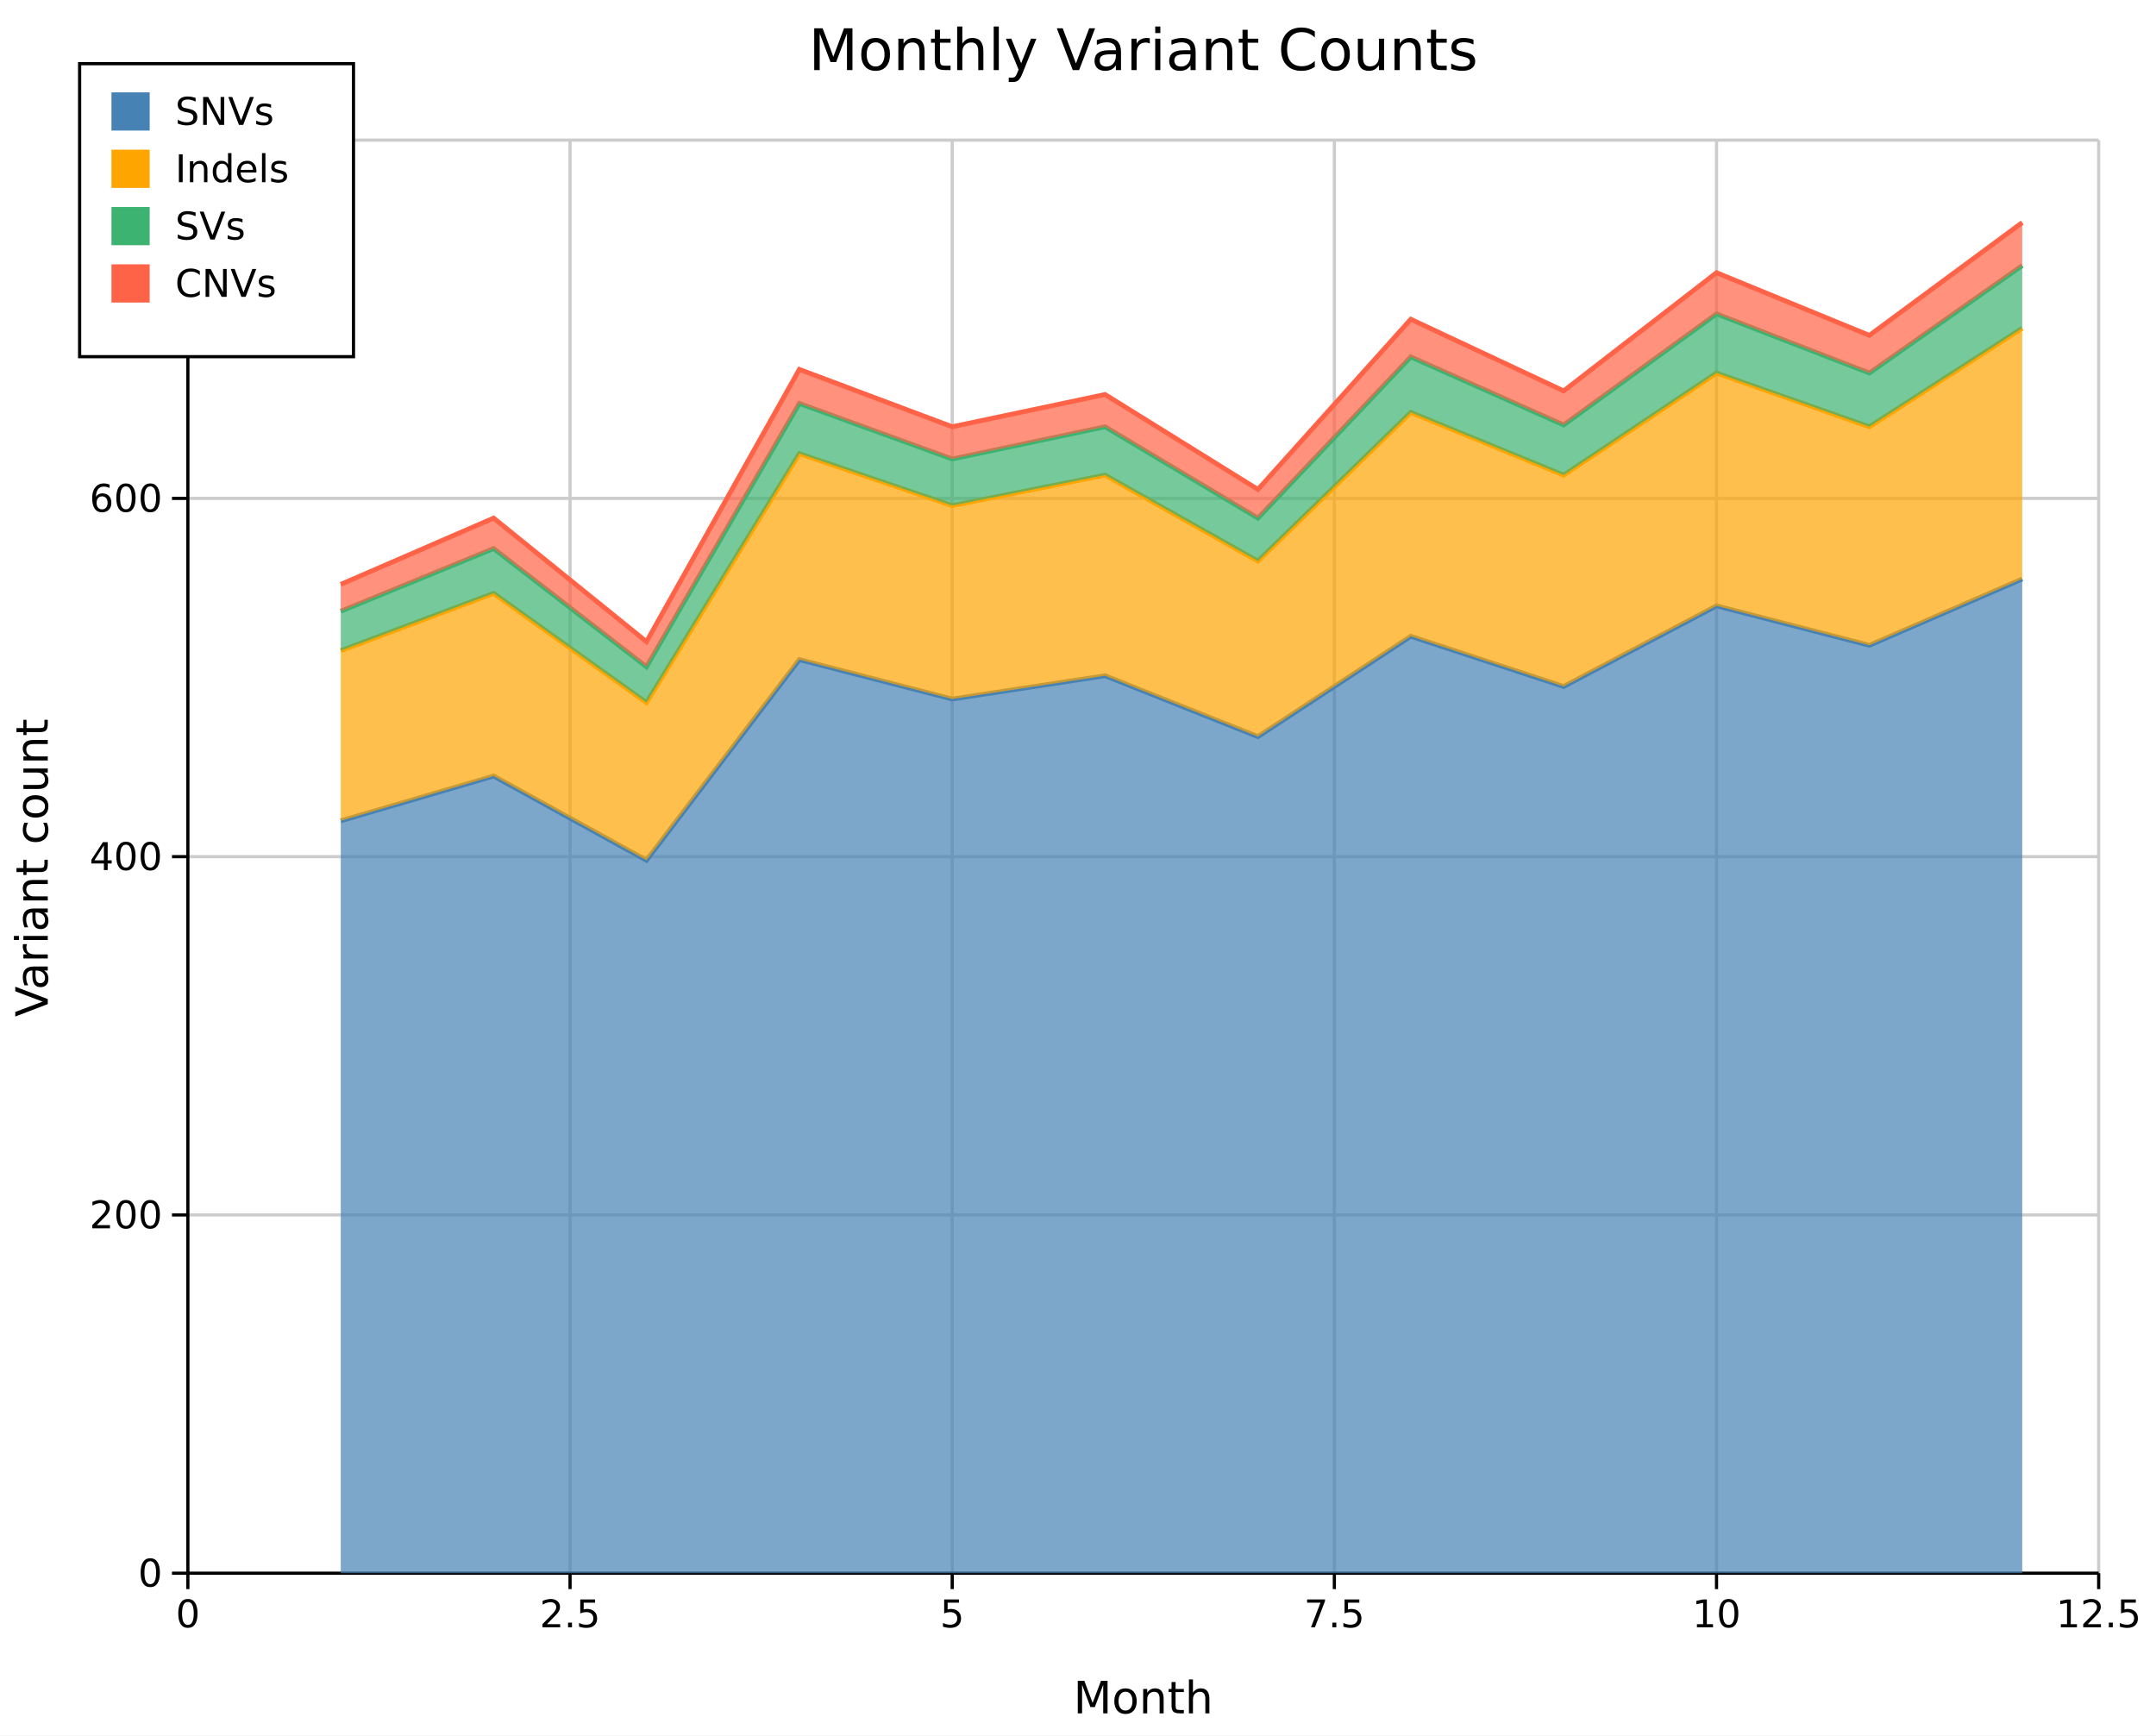
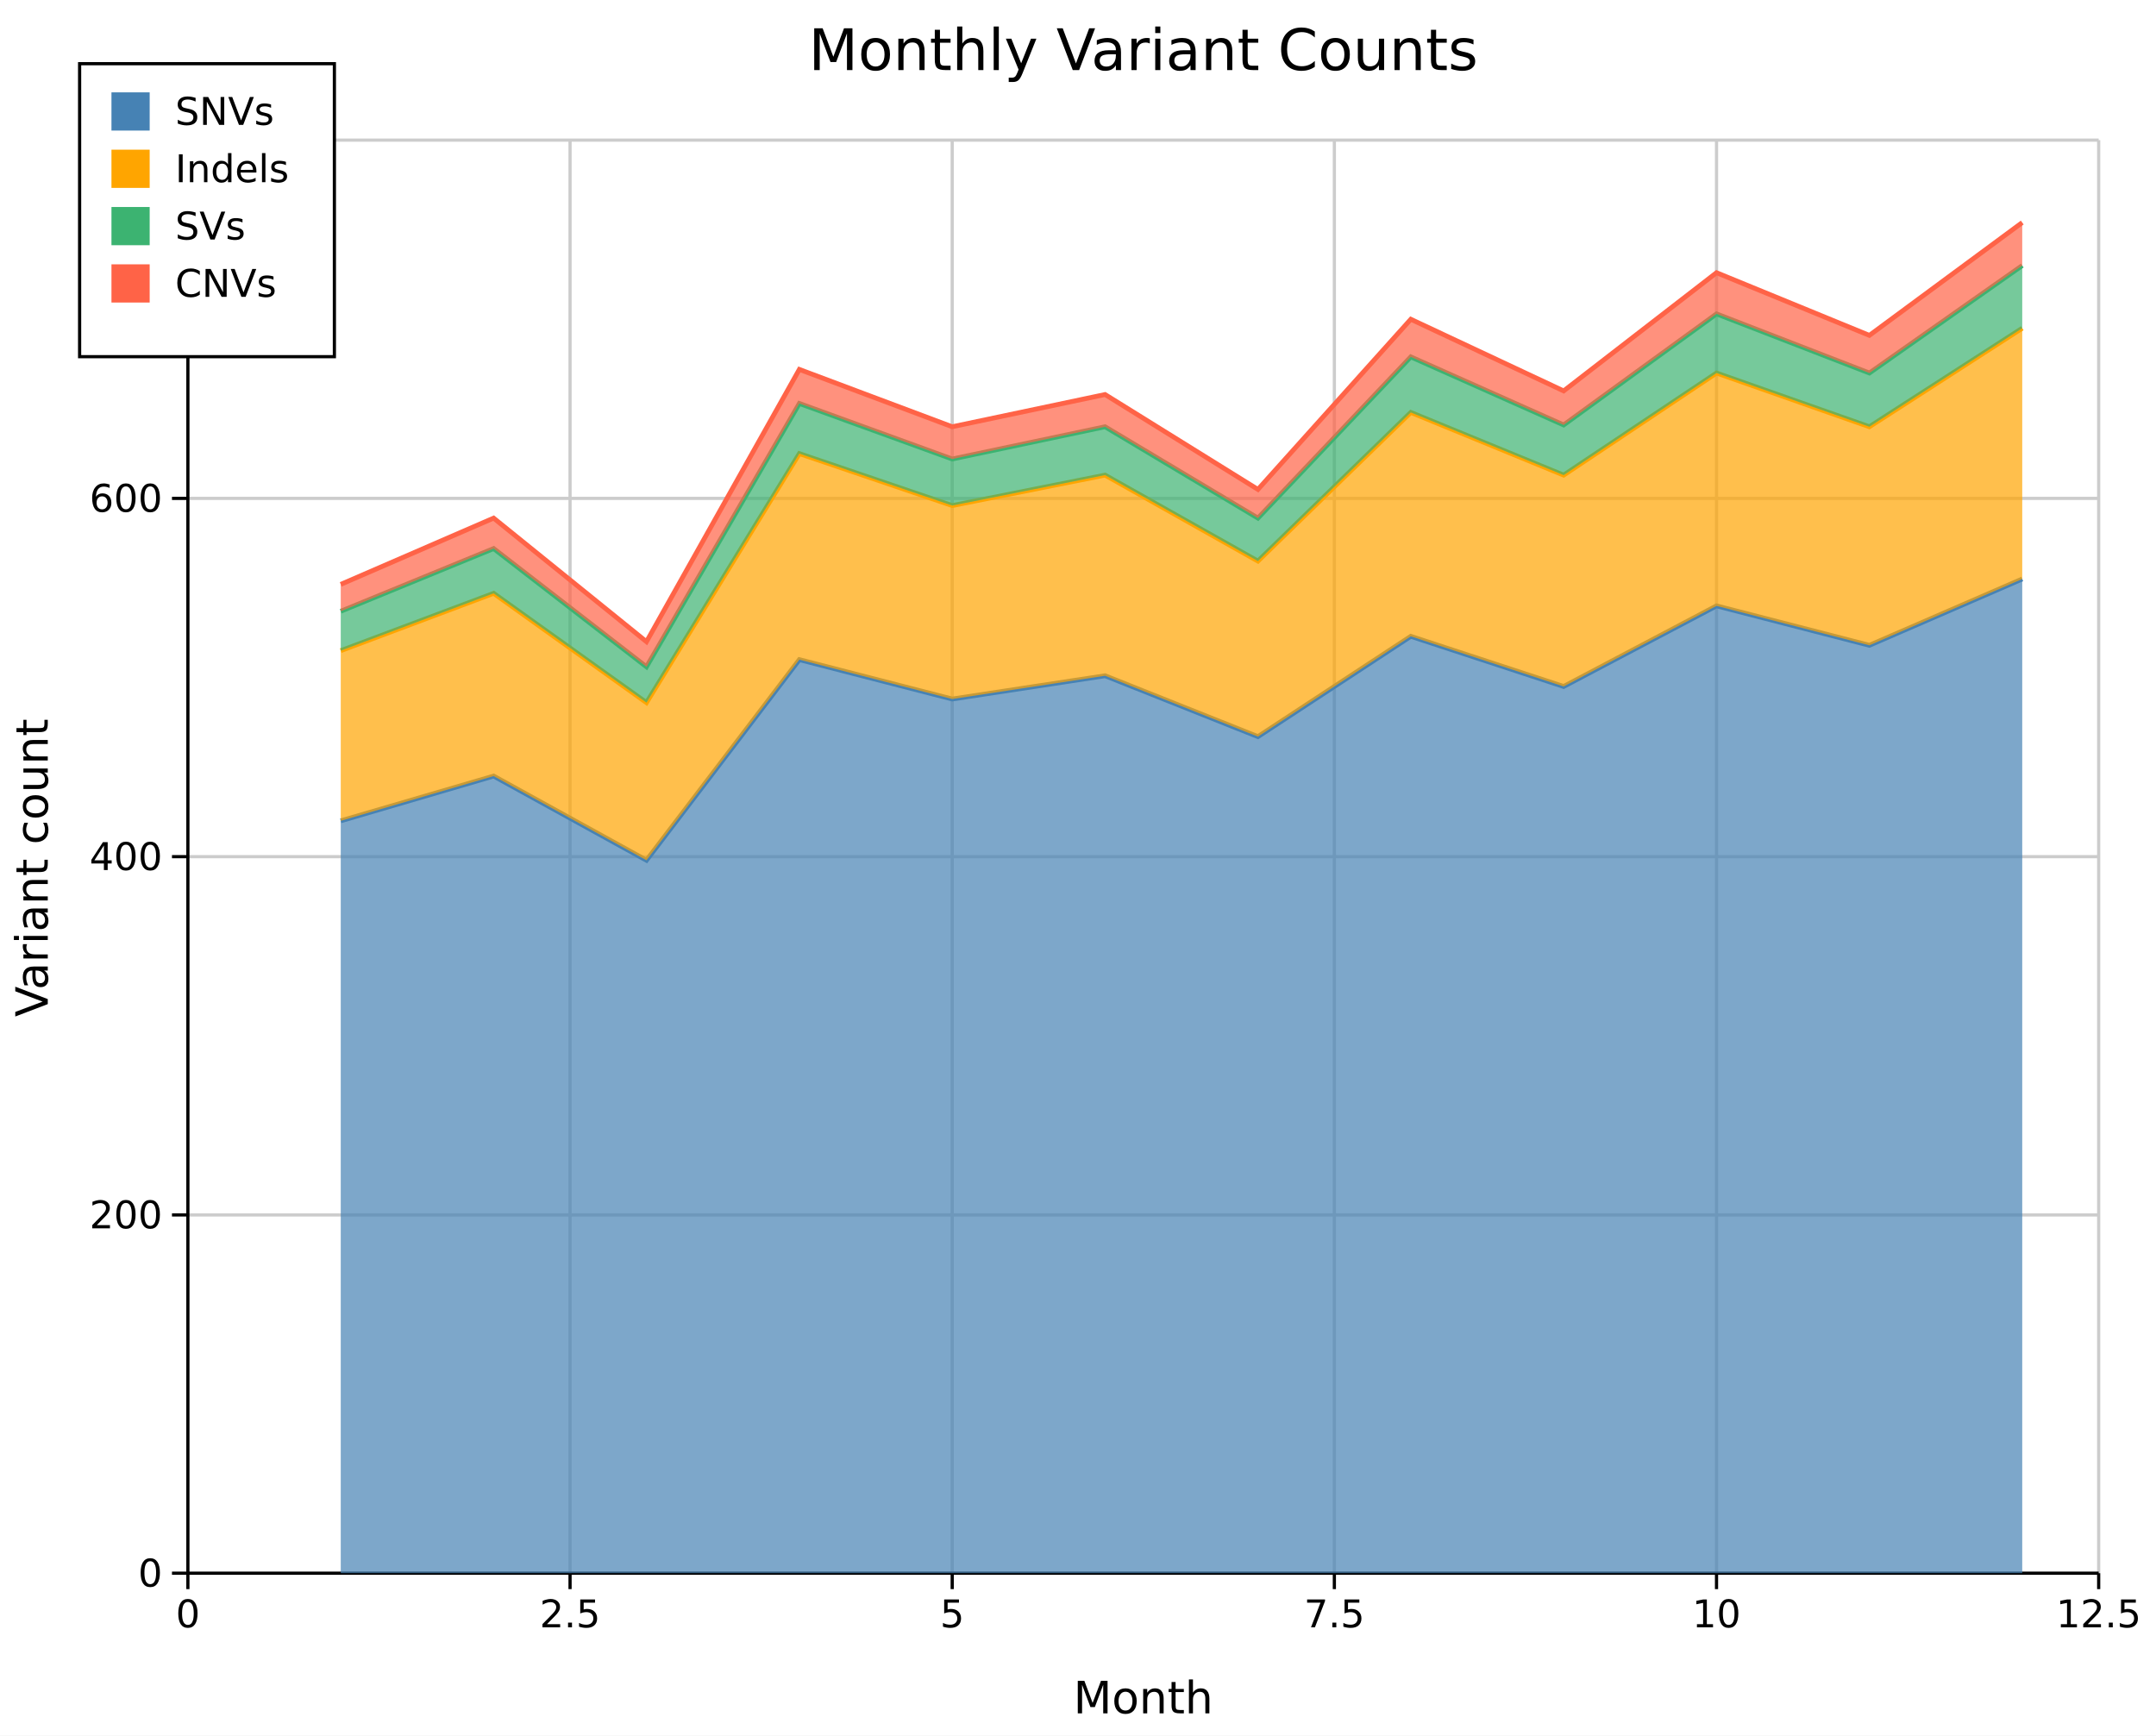
<svg xmlns="http://www.w3.org/2000/svg" width="677" height="545" font-family="DejaVu Sans, Liberation Sans, Arial, sans-serif" fill="black">
  <rect width="100%" height="100%" fill="white" />
  <defs>
    <clipPath id="kuva-clip-9">
      <rect x="59" y="44" width="600" height="450" />
    </clipPath>
  </defs>
  <line x1="179" y1="44" x2="179" y2="494" stroke="#cccccc" stroke-width="1" />
  <line x1="299" y1="44" x2="299" y2="494" stroke="#cccccc" stroke-width="1" />
  <line x1="419" y1="44" x2="419" y2="494" stroke="#cccccc" stroke-width="1" />
  <line x1="539" y1="44" x2="539" y2="494" stroke="#cccccc" stroke-width="1" />
  <line x1="659" y1="44" x2="659" y2="494" stroke="#cccccc" stroke-width="1" />
  <line x1="59" y1="381.5" x2="659" y2="381.5" stroke="#cccccc" stroke-width="1" />
  <line x1="59" y1="269" x2="659" y2="269" stroke="#cccccc" stroke-width="1" />
  <line x1="59" y1="156.5" x2="659" y2="156.5" stroke="#cccccc" stroke-width="1" />
  <line x1="59" y1="44" x2="659" y2="44" stroke="#cccccc" stroke-width="1" />
  <line x1="59" y1="494" x2="659" y2="494" stroke="#000000" stroke-width="1" />
  <line x1="59" y1="44" x2="59" y2="494" stroke="#000000" stroke-width="1" />
  <line x1="59" y1="494" x2="59" y2="499" stroke="#000000" stroke-width="1" />
  <text x="59" y="511" font-size="12" text-anchor="middle">0</text>
  <line x1="179" y1="494" x2="179" y2="499" stroke="#000000" stroke-width="1" />
  <text x="179" y="511" font-size="12" text-anchor="middle">2.5</text>
  <line x1="299" y1="494" x2="299" y2="499" stroke="#000000" stroke-width="1" />
  <text x="299" y="511" font-size="12" text-anchor="middle">5</text>
  <line x1="419" y1="494" x2="419" y2="499" stroke="#000000" stroke-width="1" />
  <text x="419" y="511" font-size="12" text-anchor="middle">7.5</text>
  <line x1="539" y1="494" x2="539" y2="499" stroke="#000000" stroke-width="1" />
  <text x="539" y="511" font-size="12" text-anchor="middle">10</text>
  <line x1="659" y1="494" x2="659" y2="499" stroke="#000000" stroke-width="1" />
  <text x="659" y="511" font-size="12" text-anchor="middle">12.5</text>
  <line x1="54" y1="494" x2="59" y2="494" stroke="#000000" stroke-width="1" />
  <text x="51" y="498.2" font-size="12" text-anchor="end">0</text>
  <line x1="54" y1="381.5" x2="59" y2="381.5" stroke="#000000" stroke-width="1" />
  <text x="51" y="385.7" font-size="12" text-anchor="end">200</text>
  <line x1="54" y1="269" x2="59" y2="269" stroke="#000000" stroke-width="1" />
  <text x="51" y="273.2" font-size="12" text-anchor="end">400</text>
  <line x1="54" y1="156.5" x2="59" y2="156.5" stroke="#000000" stroke-width="1" />
  <text x="51" y="160.7" font-size="12" text-anchor="end">600</text>
  <line x1="54" y1="44" x2="59" y2="44" stroke="#000000" stroke-width="1" />
  <text x="51" y="48.2" font-size="12" text-anchor="end">800</text>
  <text x="359" y="538" font-size="14" text-anchor="middle">Month</text>
  <text x="15" y="272.5" font-size="14" text-anchor="middle" transform="rotate(-90,15,272.5)">Variant count</text>
  <text x="359" y="22" font-size="18" text-anchor="middle">Monthly Variant Counts</text>
  <g clip-path="url(#kuva-clip-9)">
    <path d="M 107.0 257.75 L 155.0 243.69 L 203.0 270.13 L 251.0 207.13 L 299.0 219.5 L 347.0 212.19 L 395.0 231.31 L 443.0 199.81 L 491.0 215.56 L 539.0 190.25 L 587.0 202.63 L 635.0 181.81 L 635.0 494.0 L 587.0 494.0 L 539.0 494.0 L 491.0 494.0 L 443.0 494.0 L 395.0 494.0 L 347.0 494.0 L 299.0 494.0 L 251.0 494.0 L 203.0 494.0 L 155.0 494.0 L 107.0 494.0 Z" stroke="none" stroke-width="0" fill="#4682b4" fill-opacity="0.7" />
    <path d="M 107.0 257.75 L 155.0 243.69 L 203.0 270.13 L 251.0 207.13 L 299.0 219.5 L 347.0 212.19 L 395.0 231.31 L 443.0 199.81 L 491.0 215.56 L 539.0 190.25 L 587.0 202.63 L 635.0 181.81 " stroke="#4682b4" stroke-width="1.5" fill="none" />
    <path d="M 107.0 204.31 L 155.0 186.31 L 203.0 220.63 L 251.0 142.44 L 299.0 158.75 L 347.0 149.19 L 395.0 176.19 L 443.0 129.5 L 491.0 149.19 L 539.0 117.13 L 587.0 134.0 L 635.0 103.06 L 635.0 181.81 L 587.0 202.63 L 539.0 190.25 L 491.0 215.56 L 443.0 199.81 L 395.0 231.31 L 347.0 212.19 L 299.0 219.5 L 251.0 207.13 L 203.0 270.13 L 155.0 243.69 L 107.0 257.75 Z" stroke="none" stroke-width="0" fill="#ffa500" fill-opacity="0.7" />
    <path d="M 107.0 204.31 L 155.0 186.31 L 203.0 220.63 L 251.0 142.44 L 299.0 158.75 L 347.0 149.19 L 395.0 176.19 L 443.0 129.5 L 491.0 149.19 L 539.0 117.13 L 587.0 134.0 L 635.0 103.06 " stroke="#ffa500" stroke-width="1.5" fill="none" />
    <path d="M 107.0 191.94 L 155.0 172.25 L 203.0 209.38 L 251.0 126.69 L 299.0 144.13 L 347.0 134.0 L 395.0 162.69 L 443.0 112.06 L 491.0 133.44 L 539.0 98.56 L 587.0 117.13 L 635.0 83.38 L 635.0 103.06 L 587.0 134.0 L 539.0 117.13 L 491.0 149.19 L 443.0 129.5 L 395.0 176.19 L 347.0 149.19 L 299.0 158.75 L 251.0 142.44 L 203.0 220.63 L 155.0 186.31 L 107.0 204.31 Z" stroke="none" stroke-width="0" fill="mediumseagreen" fill-opacity="0.7" />
    <path d="M 107.0 191.94 L 155.0 172.25 L 203.0 209.38 L 251.0 126.69 L 299.0 144.13 L 347.0 134.0 L 395.0 162.69 L 443.0 112.06 L 491.0 133.44 L 539.0 98.56 L 587.0 117.13 L 635.0 83.38 " stroke="mediumseagreen" stroke-width="1.5" fill="none" />
    <path d="M 107.0 183.5 L 155.0 162.69 L 203.0 201.5 L 251.0 116.0 L 299.0 134.0 L 347.0 123.88 L 395.0 153.69 L 443.0 100.25 L 491.0 122.75 L 539.0 85.63 L 587.0 105.31 L 635.0 69.88 L 635.0 83.38 L 587.0 117.13 L 539.0 98.56 L 491.0 133.44 L 443.0 112.06 L 395.0 162.69 L 347.0 134.0 L 299.0 144.13 L 251.0 126.69 L 203.0 209.38 L 155.0 172.25 L 107.0 191.94 Z" stroke="none" stroke-width="0" fill="#ff6347" fill-opacity="0.7" />
    <path d="M 107.0 183.5 L 155.0 162.69 L 203.0 201.5 L 251.0 116.0 L 299.0 134.0 L 347.0 123.88 L 395.0 153.69 L 443.0 100.25 L 491.0 122.75 L 539.0 85.63 L 587.0 105.31 L 635.0 69.88 " stroke="#ff6347" stroke-width="1.5" fill="none" />
  </g>
-   <rect x="25" y="20" width="86" height="92" fill="#ffffff" />
-   <rect x="25" y="20" width="86" height="92" fill="none" stroke="#000000" stroke-width="1" />
+   <rect x="25" y="20" width="80" height="92" fill="#ffffff" />
+   <rect x="25" y="20" width="80" height="92" fill="none" stroke="#000000" stroke-width="1" />
  <text x="55" y="39.2" font-size="12" text-anchor="start">SNVs</text>
  <rect x="35" y="29" width="12" height="12" fill="#4682b4" />
  <text x="55" y="57.2" font-size="12" text-anchor="start">Indels</text>
  <rect x="35" y="47" width="12" height="12" fill="#ffa500" />
  <text x="55" y="75.2" font-size="12" text-anchor="start">SVs</text>
  <rect x="35" y="65" width="12" height="12" fill="mediumseagreen" />
  <text x="55" y="93.2" font-size="12" text-anchor="start">CNVs</text>
  <rect x="35" y="83" width="12" height="12" fill="#ff6347" />
</svg>
